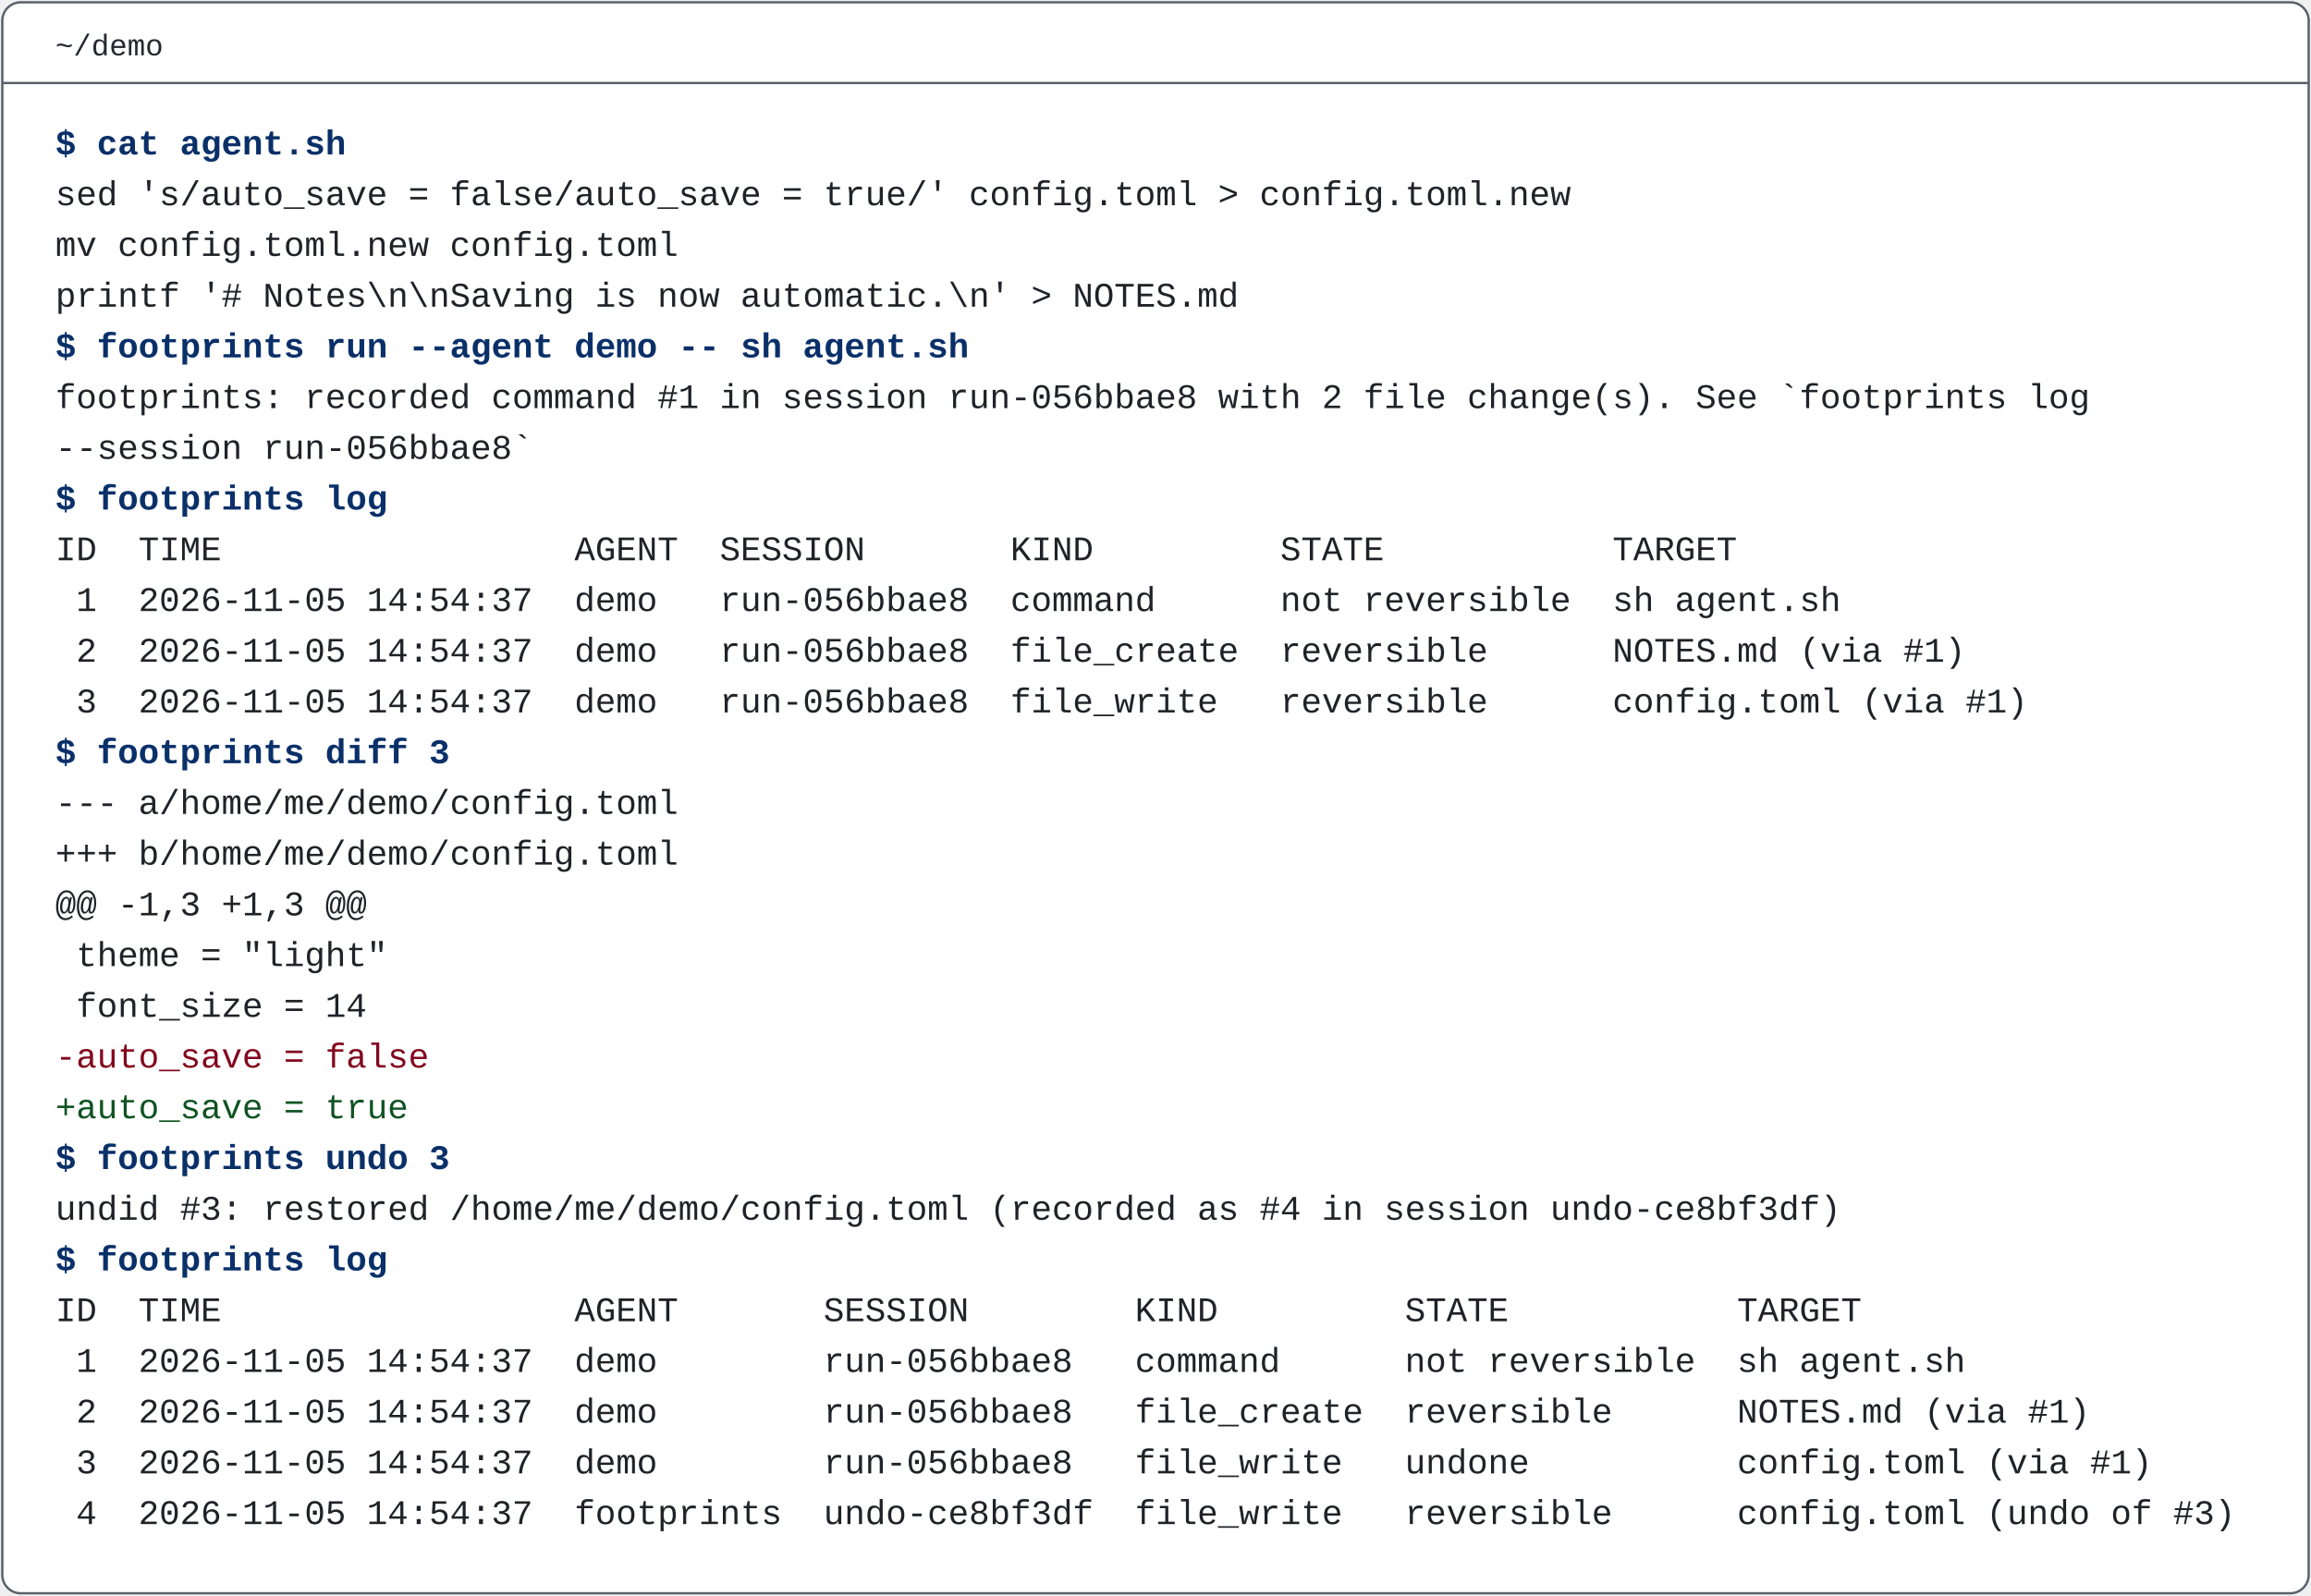
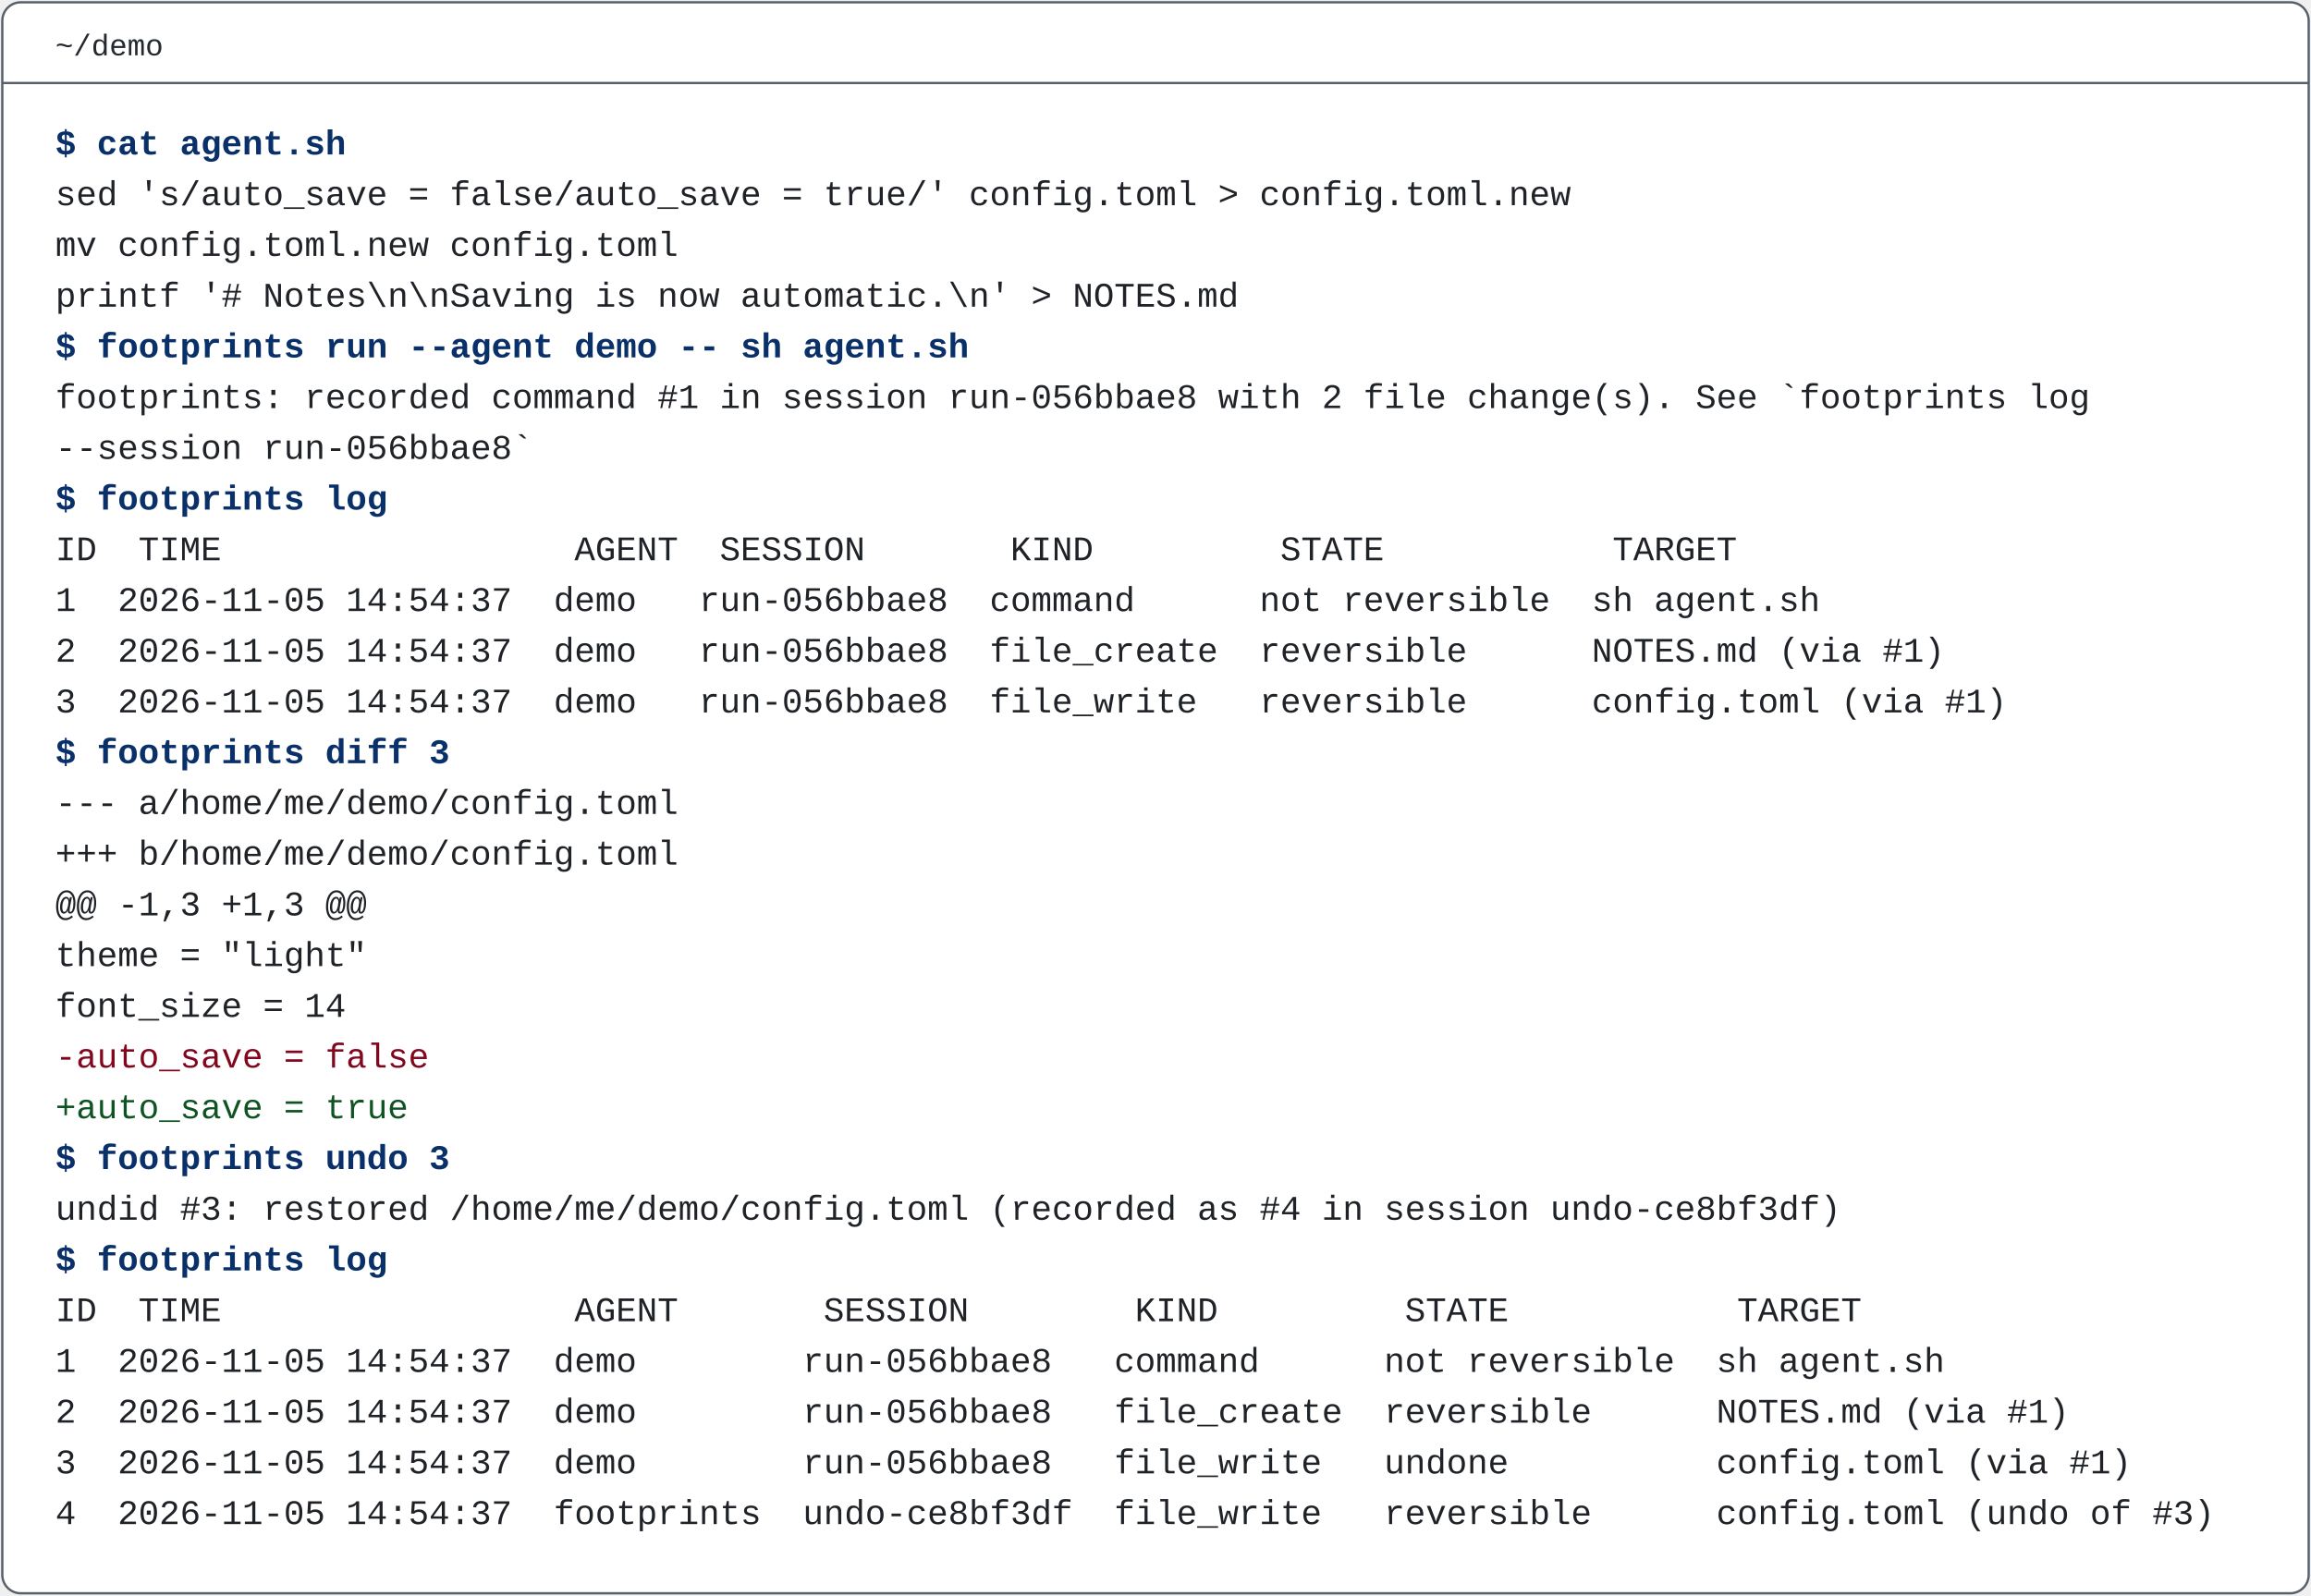
<svg xmlns="http://www.w3.org/2000/svg" width="1002" height="692" viewBox="0 0 1002 692" role="img" aria-labelledby="title desc">
  <rect x="1" y="1" width="1000" height="690" rx="8" fill="#ffffff" stroke="#57606a" stroke-width="1" />
  <line x1="1" y1="36" x2="1001" y2="36" stroke="#57606a" stroke-width="1" />
  <text x="24" y="24" font-family="ui-monospace, SFMono-Regular, 'SF Mono', Menlo, Consolas, 'Liberation Mono', monospace" font-size="13" fill="#24292f">~/demo</text>
-   <g font-family="ui-monospace, SFMono-Regular, 'SF Mono', Menlo, Consolas, 'Liberation Mono', monospace" font-size="15" xml:space="preserve">
-     <text x="24" y="67" fill="#0a3069" font-weight="bold">$ cat agent.sh</text>
-     <text x="24" y="89" fill="#1f2328">sed 's/auto_save = false/auto_save = true/' config.toml &gt; config.toml.new</text>
-     <text x="24" y="111" fill="#1f2328">mv config.toml.new config.toml</text>
-     <text x="24" y="133" fill="#1f2328">printf '# Notes\n\nSaving is now automatic.\n' &gt; NOTES.md</text>
-     <text x="24" y="155" fill="#0a3069" font-weight="bold">$ footprints run --agent demo -- sh agent.sh</text>
-     <text x="24" y="177" fill="#1f2328">footprints: recorded command #1 in session run-056bbae8 with 2 file change(s). See `footprints log </text>
-     <text x="24" y="199" fill="#1f2328">--session run-056bbae8`</text>
-     <text x="24" y="221" fill="#0a3069" font-weight="bold">$ footprints log</text>
-     <text x="24" y="243" fill="#1f2328">ID  TIME                 AGENT  SESSION       KIND         STATE           TARGET</text>
-     <text x="24" y="265" fill="#1f2328"> 1  2026-11-05 14:54:37  demo   run-056bbae8  command      not reversible  sh agent.sh</text>
-     <text x="24" y="287" fill="#1f2328"> 2  2026-11-05 14:54:37  demo   run-056bbae8  file_create  reversible      NOTES.md (via #1)</text>
-     <text x="24" y="309" fill="#1f2328"> 3  2026-11-05 14:54:37  demo   run-056bbae8  file_write   reversible      config.toml (via #1)</text>
-     <text x="24" y="331" fill="#0a3069" font-weight="bold">$ footprints diff 3</text>
-     <text x="24" y="353" fill="#1f2328">--- a/home/me/demo/config.toml</text>
-     <text x="24" y="375" fill="#1f2328">+++ b/home/me/demo/config.toml</text>
-     <text x="24" y="397" fill="#1f2328">@@ -1,3 +1,3 @@</text>
-     <text x="24" y="419" fill="#1f2328"> theme = "light"</text>
-     <text x="24" y="441" fill="#1f2328"> font_size = 14</text>
-     <text x="24" y="463" fill="#82071e">-auto_save = false</text>
-     <text x="24" y="485" fill="#0f5323">+auto_save = true</text>
-     <text x="24" y="507" fill="#0a3069" font-weight="bold">$ footprints undo 3</text>
-     <text x="24" y="529" fill="#1f2328">undid #3: restored /home/me/demo/config.toml (recorded as #4 in session undo-ce8bf3df)</text>
-     <text x="24" y="551" fill="#0a3069" font-weight="bold">$ footprints log</text>
-     <text x="24" y="573" fill="#1f2328">ID  TIME                 AGENT       SESSION        KIND         STATE           TARGET</text>
-     <text x="24" y="595" fill="#1f2328"> 1  2026-11-05 14:54:37  demo        run-056bbae8   command      not reversible  sh agent.sh</text>
-     <text x="24" y="617" fill="#1f2328"> 2  2026-11-05 14:54:37  demo        run-056bbae8   file_create  reversible      NOTES.md (via #1)</text>
-     <text x="24" y="639" fill="#1f2328"> 3  2026-11-05 14:54:37  demo        run-056bbae8   file_write   undone          config.toml (via #1)</text>
-     <text x="24" y="661" fill="#1f2328"> 4  2026-11-05 14:54:37  footprints  undo-ce8bf3df  file_write   reversible      config.toml (undo of #3)</text>
+   <g font-family="ui-monospace, SFMono-Regular, 'SF Mono', Menlo, Consolas, 'Liberation Mono', monospace" font-size="15">
+     <text x="24" y="67" fill="#0a3069" font-weight="bold">$ cat agent.sh</text>
+     <text x="24" y="89" fill="#1f2328">sed 's/auto_save = false/auto_save = true/' config.toml &gt; config.toml.new</text>
+     <text x="24" y="111" fill="#1f2328">mv config.toml.new config.toml</text>
+     <text x="24" y="133" fill="#1f2328">printf '# Notes\n\nSaving is now automatic.\n' &gt; NOTES.md</text>
+     <text x="24" y="155" fill="#0a3069" font-weight="bold">$ footprints run --agent demo -- sh agent.sh</text>
+     <text x="24" y="177" fill="#1f2328">footprints: recorded command #1 in session run-056bbae8 with 2 file change(s). See `footprints log </text>
+     <text x="24" y="199" fill="#1f2328">--session run-056bbae8`</text>
+     <text x="24" y="221" fill="#0a3069" font-weight="bold">$ footprints log</text>
+     <text x="24" y="243" fill="#1f2328">ID  TIME                 AGENT  SESSION       KIND         STATE           TARGET</text>
+     <text x="24" y="265" fill="#1f2328"> 1  2026-11-05 14:54:37  demo   run-056bbae8  command      not reversible  sh agent.sh</text>
+     <text x="24" y="287" fill="#1f2328"> 2  2026-11-05 14:54:37  demo   run-056bbae8  file_create  reversible      NOTES.md (via #1)</text>
+     <text x="24" y="309" fill="#1f2328"> 3  2026-11-05 14:54:37  demo   run-056bbae8  file_write   reversible      config.toml (via #1)</text>
+     <text x="24" y="331" fill="#0a3069" font-weight="bold">$ footprints diff 3</text>
+     <text x="24" y="353" fill="#1f2328">--- a/home/me/demo/config.toml</text>
+     <text x="24" y="375" fill="#1f2328">+++ b/home/me/demo/config.toml</text>
+     <text x="24" y="397" fill="#1f2328">@@ -1,3 +1,3 @@</text>
+     <text x="24" y="419" fill="#1f2328"> theme = "light"</text>
+     <text x="24" y="441" fill="#1f2328"> font_size = 14</text>
+     <text x="24" y="463" fill="#82071e">-auto_save = false</text>
+     <text x="24" y="485" fill="#0f5323">+auto_save = true</text>
+     <text x="24" y="507" fill="#0a3069" font-weight="bold">$ footprints undo 3</text>
+     <text x="24" y="529" fill="#1f2328">undid #3: restored /home/me/demo/config.toml (recorded as #4 in session undo-ce8bf3df)</text>
+     <text x="24" y="551" fill="#0a3069" font-weight="bold">$ footprints log</text>
+     <text x="24" y="573" fill="#1f2328">ID  TIME                 AGENT       SESSION        KIND         STATE           TARGET</text>
+     <text x="24" y="595" fill="#1f2328"> 1  2026-11-05 14:54:37  demo        run-056bbae8   command      not reversible  sh agent.sh</text>
+     <text x="24" y="617" fill="#1f2328"> 2  2026-11-05 14:54:37  demo        run-056bbae8   file_create  reversible      NOTES.md (via #1)</text>
+     <text x="24" y="639" fill="#1f2328"> 3  2026-11-05 14:54:37  demo        run-056bbae8   file_write   undone          config.toml (via #1)</text>
+     <text x="24" y="661" fill="#1f2328"> 4  2026-11-05 14:54:37  footprints  undo-ce8bf3df  file_write   reversible      config.toml (undo of #3)</text>
  </g>
</svg>
